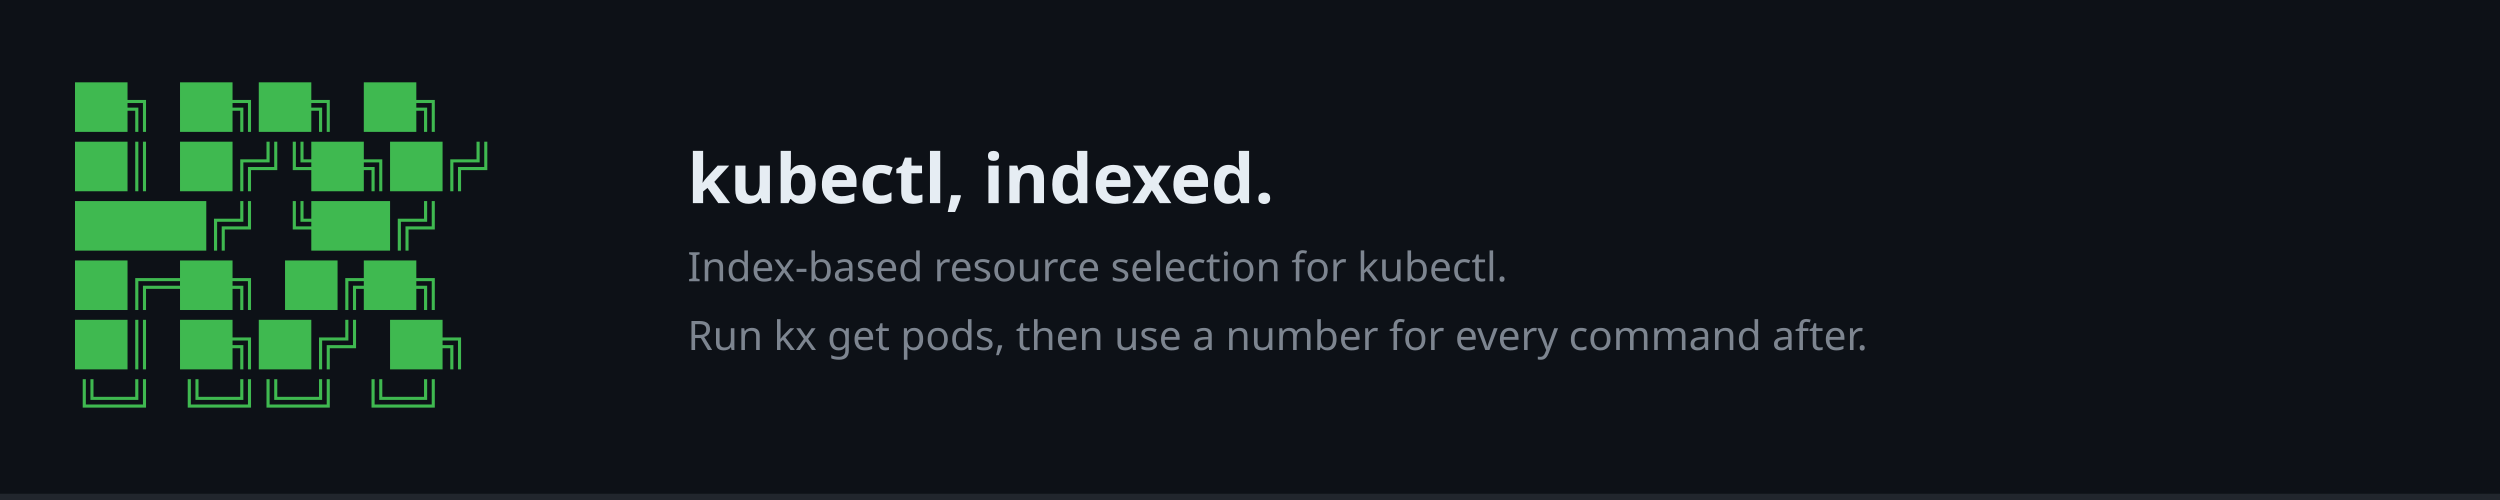
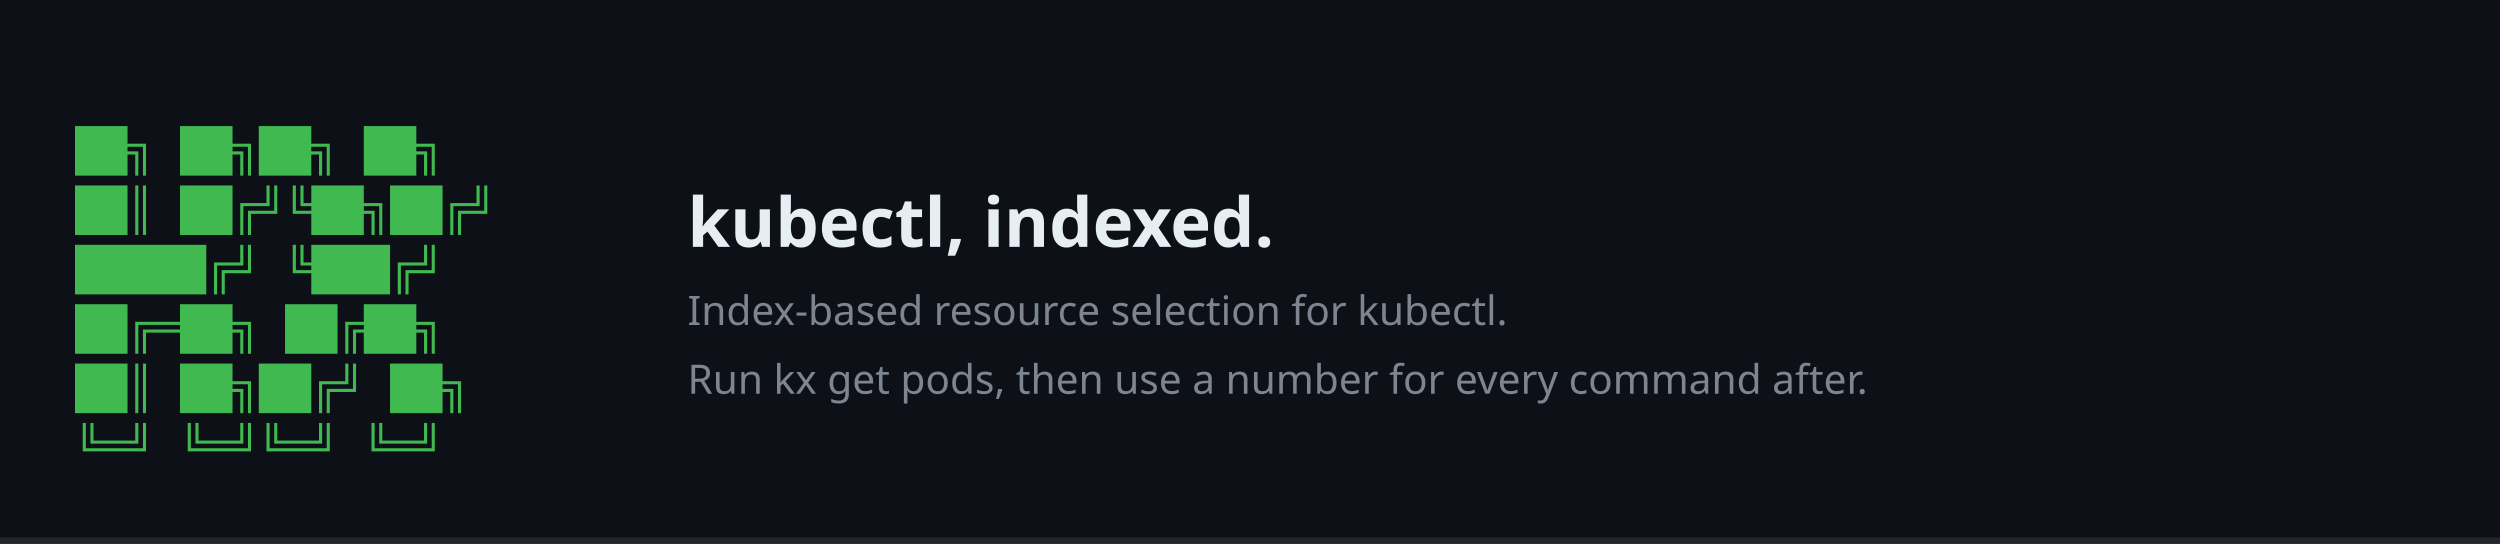
- <svg xmlns="http://www.w3.org/2000/svg" width="800" height="160" viewBox="0 0 800 160">
-   <rect width="800" height="160" fill="#0d1117" />
-   <rect y="158" width="800" height="2" fill="#21262d" />
-   <text font-family="'Courier New', Courier, monospace" font-size="14" fill="#3fb950" x="24" y="38">██╗  ██╗██╗  ██╗</text>
-   <text font-family="'Courier New', Courier, monospace" font-size="14" fill="#3fb950" x="24" y="57">██║ ██╔╝╚██╗██╔╝</text>
-   <text font-family="'Courier New', Courier, monospace" font-size="14" fill="#3fb950" x="24" y="76">█████╔╝  ╚███╔╝ </text>
-   <text font-family="'Courier New', Courier, monospace" font-size="14" fill="#3fb950" x="24" y="95">██╔═██╗  ██╔██╗ </text>
-   <text font-family="'Courier New', Courier, monospace" font-size="14" fill="#3fb950" x="24" y="114">██║  ██╗██╔╝ ██╗</text>
-   <text font-family="'Courier New', Courier, monospace" font-size="14" fill="#3fb950" x="24" y="133">╚═╝  ╚═╝╚═╝  ╚═╝</text>
-   <text font-family="'Segoe UI', system-ui, -apple-system, sans-serif" font-size="22" font-weight="bold" fill="#e6edf3" x="220" y="65">kubectl, indexed.</text>
-   <text font-family="'Segoe UI', system-ui, -apple-system, sans-serif" font-size="13" fill="#7d8590" x="220" y="90">Index-based resource selection for kubectl.</text>
-   <text font-family="'Segoe UI', system-ui, -apple-system, sans-serif" font-size="13" fill="#7d8590" x="220" y="112">Run kx get pods, then use a number for every command after.</text>
+ <svg xmlns="http://www.w3.org/2000/svg" width="800" height="174" viewBox="0 0 800 174">
+   <rect width="800" height="174" fill="#0d1117" />
+   <rect y="172" width="800" height="2" fill="#21262d" />
+   <text font-family="'Courier New', Courier, monospace" font-size="14" fill="#3fb950" x="24" y="52">██╗  ██╗██╗  ██╗</text>
+   <text font-family="'Courier New', Courier, monospace" font-size="14" fill="#3fb950" x="24" y="71">██║ ██╔╝╚██╗██╔╝</text>
+   <text font-family="'Courier New', Courier, monospace" font-size="14" fill="#3fb950" x="24" y="90">█████╔╝  ╚███╔╝ </text>
+   <text font-family="'Courier New', Courier, monospace" font-size="14" fill="#3fb950" x="24" y="109">██╔═██╗  ██╔██╗ </text>
+   <text font-family="'Courier New', Courier, monospace" font-size="14" fill="#3fb950" x="24" y="128">██║  ██╗██╔╝ ██╗</text>
+   <text font-family="'Courier New', Courier, monospace" font-size="14" fill="#3fb950" x="24" y="147">╚═╝  ╚═╝╚═╝  ╚═╝</text>
+   <text font-family="'Segoe UI', system-ui, -apple-system, sans-serif" font-size="22" font-weight="bold" fill="#e6edf3" x="220" y="79">kubectl, indexed.</text>
+   <text font-family="'Segoe UI', system-ui, -apple-system, sans-serif" font-size="13" fill="#7d8590" x="220" y="104">Index-based resource selection for kubectl.</text>
+   <text font-family="'Segoe UI', system-ui, -apple-system, sans-serif" font-size="13" fill="#7d8590" x="220" y="126">Run kx get pods, then use a number for every command after.</text>
</svg>
